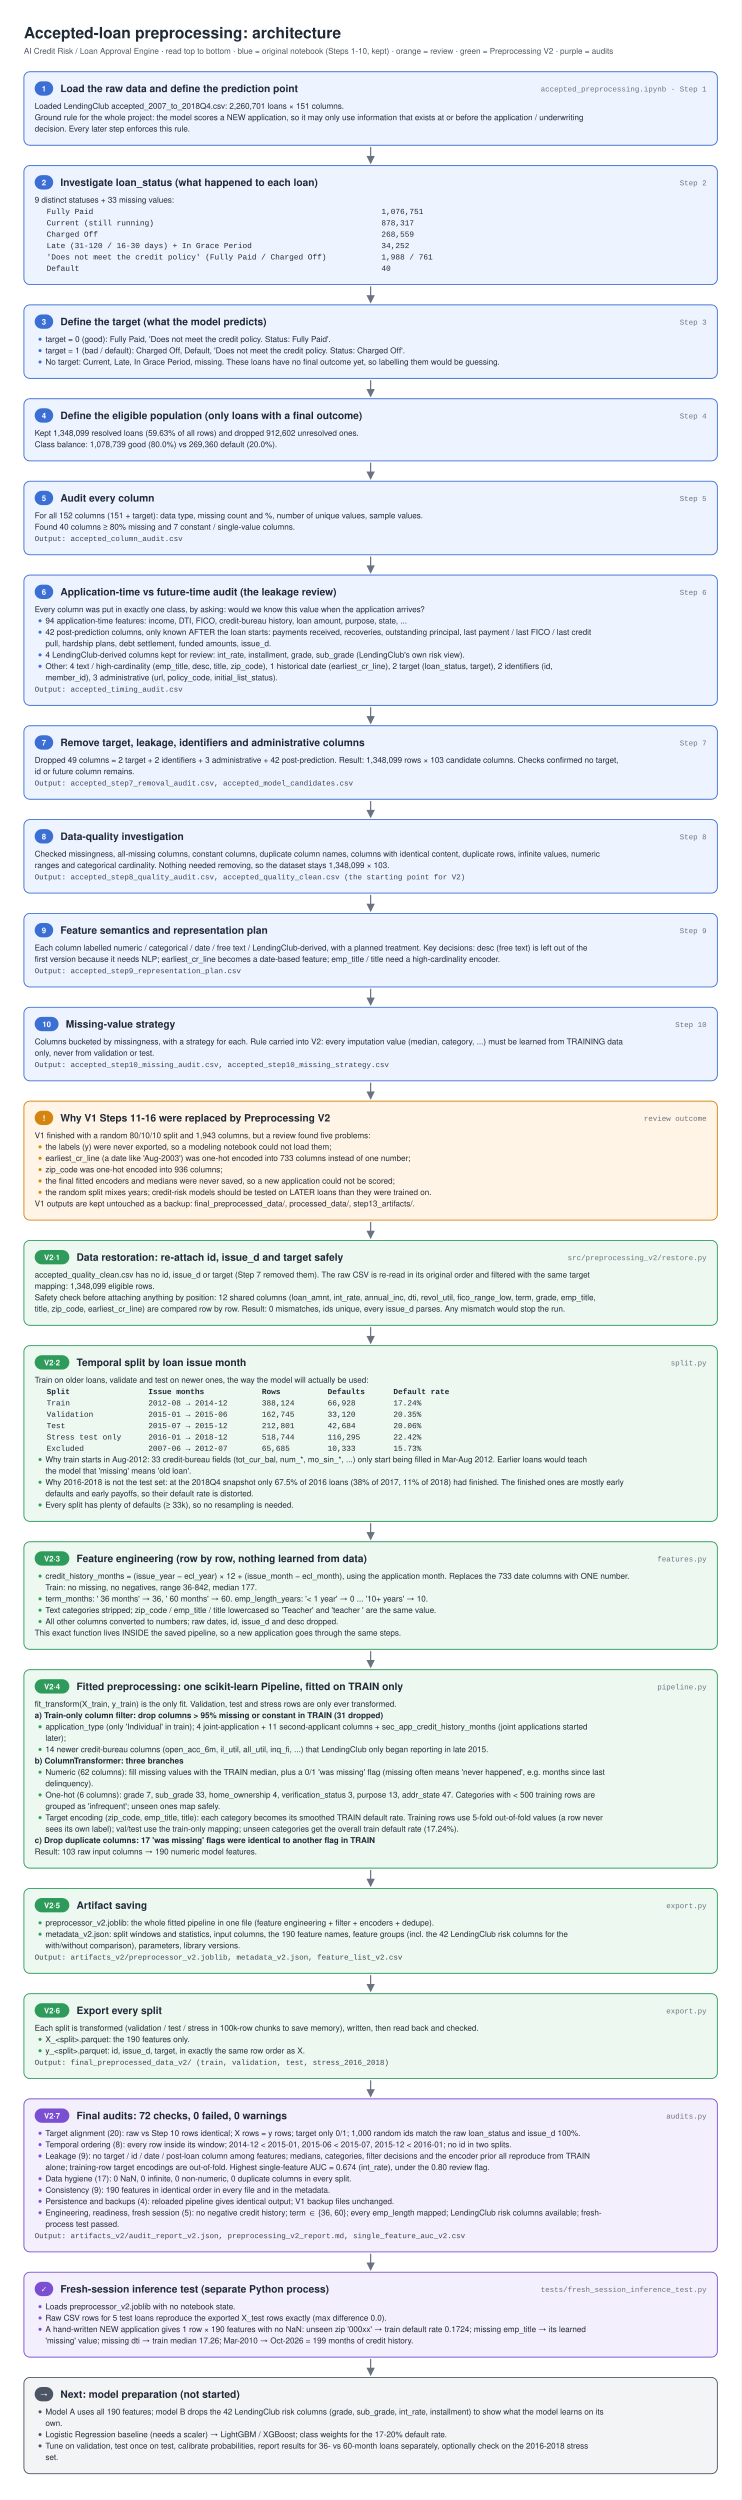
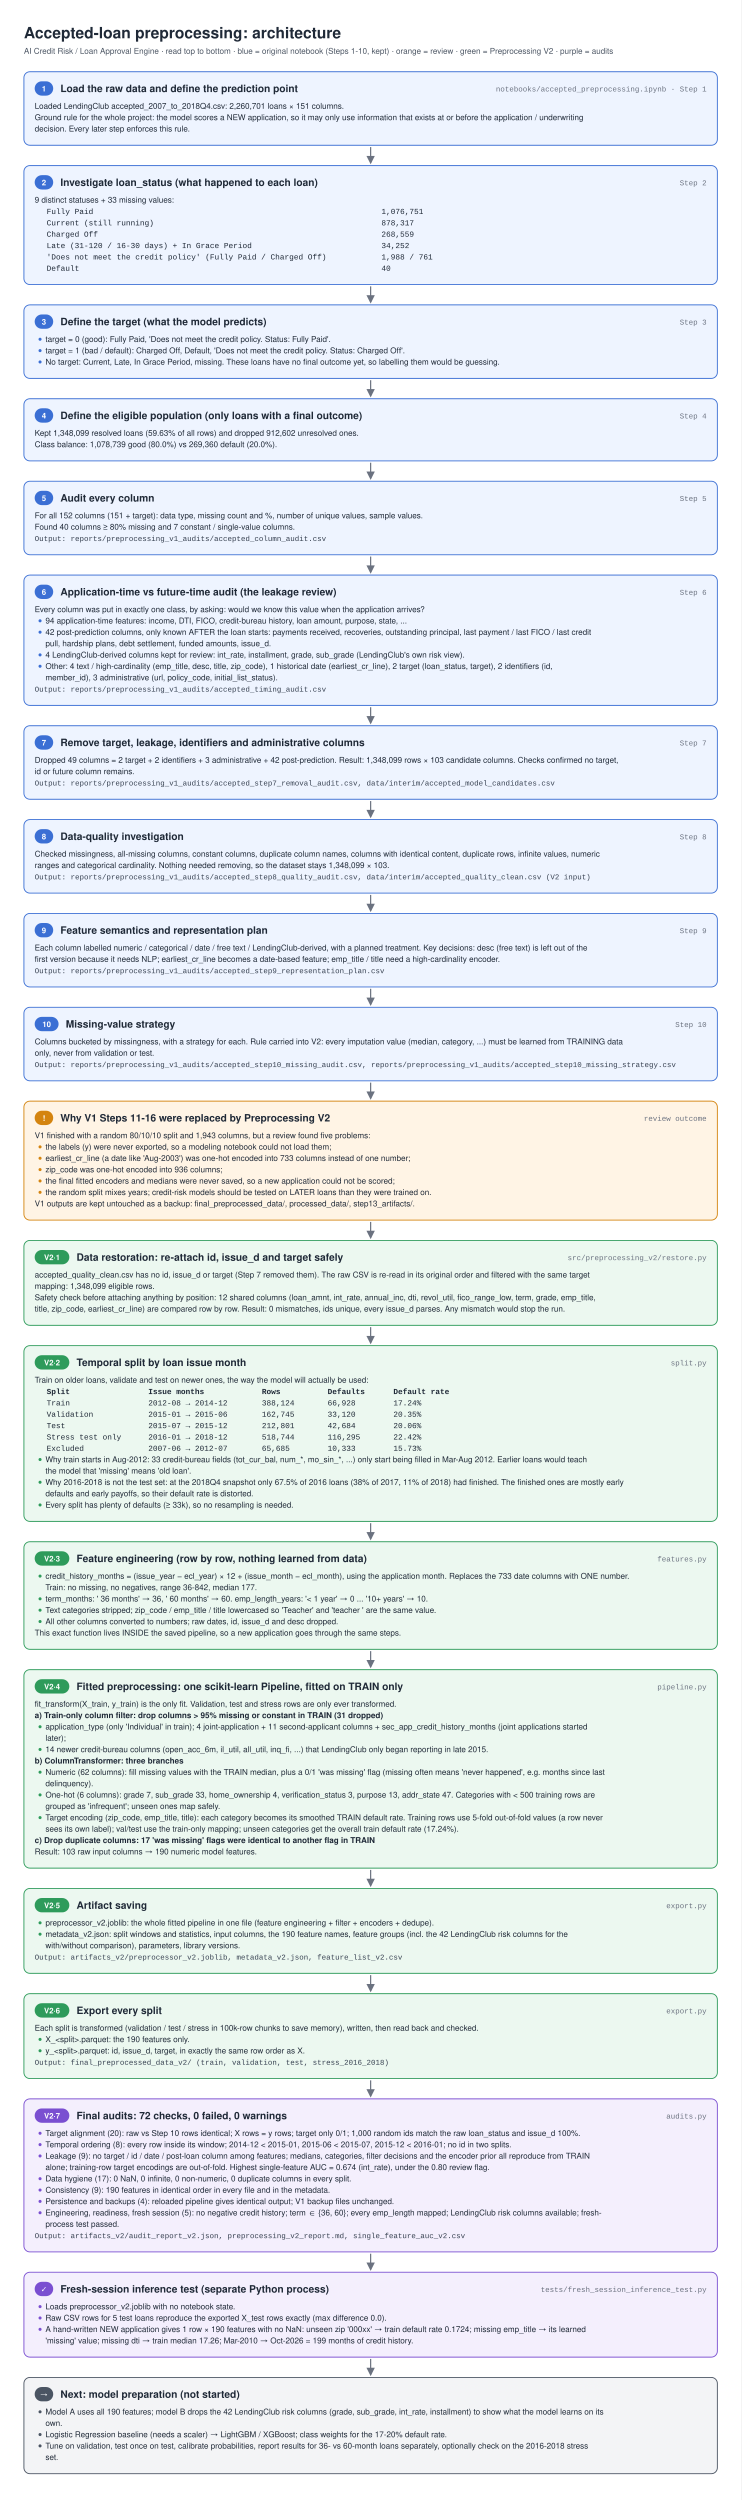
<svg xmlns="http://www.w3.org/2000/svg" width="1240" height="4182" viewBox="0 0 1240 4182">
  <style>
      text { font-family: 'Segoe UI', Helvetica, Arial, sans-serif; fill: #1f2937; }
      .title { font-size: 26px; font-weight: 700; }
      .sub { font-size: 13.5px; fill: #4b5563; }
      .step { font-size: 17px; font-weight: 700; }
      .badge { font-size: 13px; font-weight: 700; fill: #ffffff; }
      .tag { font-size: 12.5px; fill: #6b7280; font-family: Consolas, 'Courier New', monospace; }
      .body { font-size: 13.5px; }
      .head { font-size: 13.5px; font-weight: 700; }
      .out { font-size: 12.5px; fill: #374151; font-family: Consolas, 'Courier New', monospace; }
      .cell { font-size: 13px; font-family: Consolas, 'Courier New', monospace; }
      .cellh { font-size: 13px; font-weight: 700; font-family: Consolas, 'Courier New', monospace; }
    </style>
  <defs>
    <marker id="arrow" viewBox="0 0 10 10" refX="8" refY="5" markerWidth="7" markerHeight="7" orient="auto-start-reverse">
      <path d="M0,0 L10,5 L0,10 z" fill="#6b7280" />
    </marker>
  </defs>
  <rect width="1240" height="4182" fill="#ffffff" />
  <text x="40" y="64" class="title">Accepted-loan preprocessing: architecture</text>
  <text x="40" y="90" class="sub">AI Credit Risk / Loan Approval Engine · read top to bottom · blue = original notebook (Steps 1-10, kept) · orange = review · green = Preprocessing V2 · purple = audits</text>
  <rect x="40" y="120" width="1160" height="123" rx="10" fill="#eef4ff" stroke="#3b6fd4" stroke-width="1.5" />
  <rect x="58" y="136" width="31" height="24" rx="12" fill="#3b6fd4" />
  <text x="73.5" y="153" class="badge" text-anchor="middle">1</text>
  <text x="101" y="154" class="step">Load the raw data and define the prediction point</text>
-   <text x="1182" y="153" class="tag" text-anchor="end">accepted_preprocessing.ipynb · Step 1</text>
+   <text x="1182" y="153" class="tag" text-anchor="end">notebooks/accepted_preprocessing.ipynb · Step 1</text>
  <text x="58" y="182" class="body">Loaded LendingClub accepted_2007_to_2018Q4.csv: 2,260,701 loans × 151 columns.</text>
  <text x="58" y="201" class="body">Ground rule for the whole project: the model scores a NEW application, so it may only use information that exists at or before the application / underwriting</text>
  <text x="58" y="220" class="body">decision. Every later step enforces this rule.</text>
  <rect x="40" y="277" width="1160" height="199" rx="10" fill="#eef4ff" stroke="#3b6fd4" stroke-width="1.5" />
  <rect x="58" y="293" width="31" height="24" rx="12" fill="#3b6fd4" />
  <text x="73.5" y="310" class="badge" text-anchor="middle">2</text>
  <text x="101" y="311" class="step">Investigate loan_status (what happened to each loan)</text>
  <text x="1182" y="310" class="tag" text-anchor="end">Step 2</text>
  <text x="58" y="339" class="body">9 distinct statuses + 33 missing values:</text>
  <text x="78" y="358" class="cell">Fully Paid</text>
  <text x="638" y="358" class="cell">1,076,751</text>
  <text x="78" y="377" class="cell">Current (still running)</text>
  <text x="638" y="377" class="cell">878,317</text>
  <text x="78" y="396" class="cell">Charged Off</text>
  <text x="638" y="396" class="cell">268,559</text>
  <text x="78" y="415" class="cell">Late (31-120 / 16-30 days) + In Grace Period</text>
  <text x="638" y="415" class="cell">34,252</text>
  <text x="78" y="434" class="cell">'Does not meet the credit policy' (Fully Paid / Charged Off)</text>
  <text x="638" y="434" class="cell">1,988 / 761</text>
  <text x="78" y="453" class="cell">Default</text>
  <text x="638" y="453" class="cell">40</text>
  <rect x="40" y="510" width="1160" height="123" rx="10" fill="#eef4ff" stroke="#3b6fd4" stroke-width="1.5" />
  <rect x="58" y="526" width="31" height="24" rx="12" fill="#3b6fd4" />
  <text x="73.5" y="543" class="badge" text-anchor="middle">3</text>
  <text x="101" y="544" class="step">Define the target (what the model predicts)</text>
  <text x="1182" y="543" class="tag" text-anchor="end">Step 3</text>
  <circle cx="67" cy="567.5" r="2.6" fill="#3b6fd4" />
  <text x="76" y="572" class="body">target = 0 (good): Fully Paid, 'Does not meet the credit policy. Status: Fully Paid'.</text>
  <circle cx="67" cy="586.5" r="2.6" fill="#3b6fd4" />
  <text x="76" y="591" class="body">target = 1 (bad / default): Charged Off, Default, 'Does not meet the credit policy. Status: Charged Off'.</text>
  <circle cx="67" cy="605.5" r="2.6" fill="#3b6fd4" />
  <text x="76" y="610" class="body">No target: Current, Late, In Grace Period, missing. These loans have no final outcome yet, so labelling them would be guessing.</text>
  <rect x="40" y="667" width="1160" height="104" rx="10" fill="#eef4ff" stroke="#3b6fd4" stroke-width="1.5" />
  <rect x="58" y="683" width="31" height="24" rx="12" fill="#3b6fd4" />
  <text x="73.5" y="700" class="badge" text-anchor="middle">4</text>
  <text x="101" y="701" class="step">Define the eligible population (only loans with a final outcome)</text>
  <text x="1182" y="700" class="tag" text-anchor="end">Step 4</text>
  <text x="58" y="729" class="body">Kept 1,348,099 resolved loans (59.63% of all rows) and dropped 912,602 unresolved ones.</text>
  <text x="58" y="748" class="body">Class balance: 1,078,739 good (80.0%) vs 269,360 default (20.0%).</text>
  <rect x="40" y="805" width="1160" height="123" rx="10" fill="#eef4ff" stroke="#3b6fd4" stroke-width="1.5" />
  <rect x="58" y="821" width="31" height="24" rx="12" fill="#3b6fd4" />
  <text x="73.5" y="838" class="badge" text-anchor="middle">5</text>
  <text x="101" y="839" class="step">Audit every column</text>
  <text x="1182" y="838" class="tag" text-anchor="end">Step 5</text>
  <text x="58" y="867" class="body">For all 152 columns (151 + target): data type, missing count and %, number of unique values, sample values.</text>
  <text x="58" y="886" class="body">Found 40 columns ≥ 80% missing and 7 constant / single-value columns.</text>
-   <text x="58" y="905" class="out">Output: accepted_column_audit.csv</text>
+   <text x="58" y="905" class="out">Output: reports/preprocessing_v1_audits/accepted_column_audit.csv</text>
  <rect x="40" y="962" width="1160" height="218" rx="10" fill="#eef4ff" stroke="#3b6fd4" stroke-width="1.5" />
  <rect x="58" y="978" width="31" height="24" rx="12" fill="#3b6fd4" />
  <text x="73.5" y="995" class="badge" text-anchor="middle">6</text>
  <text x="101" y="996" class="step">Application-time vs future-time audit (the leakage review)</text>
  <text x="1182" y="995" class="tag" text-anchor="end">Step 6</text>
  <text x="58" y="1024" class="body">Every column was put in exactly one class, by asking: would we know this value when the application arrives?</text>
  <circle cx="67" cy="1038.5" r="2.6" fill="#3b6fd4" />
  <text x="76" y="1043" class="body">94 application-time features: income, DTI, FICO, credit-bureau history, loan amount, purpose, state, ...</text>
  <circle cx="67" cy="1057.5" r="2.6" fill="#3b6fd4" />
  <text x="76" y="1062" class="body">42 post-prediction columns, only known AFTER the loan starts: payments received, recoveries, outstanding principal, last payment / last FICO / last credit</text>
  <text x="76" y="1081" class="body">pull, hardship plans, debt settlement, funded amounts, issue_d.</text>
  <circle cx="67" cy="1095.5" r="2.6" fill="#3b6fd4" />
  <text x="76" y="1100" class="body">4 LendingClub-derived columns kept for review: int_rate, installment, grade, sub_grade (LendingClub's own risk view).</text>
  <circle cx="67" cy="1114.5" r="2.6" fill="#3b6fd4" />
  <text x="76" y="1119" class="body">Other: 4 text / high-cardinality (emp_title, desc, title, zip_code), 1 historical date (earliest_cr_line), 2 target (loan_status, target), 2 identifiers (id,</text>
  <text x="76" y="1138" class="body">member_id), 3 administrative (url, policy_code, initial_list_status).</text>
-   <text x="58" y="1157" class="out">Output: accepted_timing_audit.csv</text>
+   <text x="58" y="1157" class="out">Output: reports/preprocessing_v1_audits/accepted_timing_audit.csv</text>
  <rect x="40" y="1214" width="1160" height="123" rx="10" fill="#eef4ff" stroke="#3b6fd4" stroke-width="1.5" />
  <rect x="58" y="1230" width="31" height="24" rx="12" fill="#3b6fd4" />
  <text x="73.5" y="1247" class="badge" text-anchor="middle">7</text>
  <text x="101" y="1248" class="step">Remove target, leakage, identifiers and administrative columns</text>
  <text x="1182" y="1247" class="tag" text-anchor="end">Step 7</text>
  <text x="58" y="1276" class="body">Dropped 49 columns = 2 target + 2 identifiers + 3 administrative + 42 post-prediction. Result: 1,348,099 rows × 103 candidate columns. Checks confirmed no target,</text>
  <text x="58" y="1295" class="body">id or future column remains.</text>
-   <text x="58" y="1314" class="out">Output: accepted_step7_removal_audit.csv, accepted_model_candidates.csv</text>
+   <text x="58" y="1314" class="out">Output: reports/preprocessing_v1_audits/accepted_step7_removal_audit.csv, data/interim/accepted_model_candidates.csv</text>
  <rect x="40" y="1371" width="1160" height="123" rx="10" fill="#eef4ff" stroke="#3b6fd4" stroke-width="1.5" />
  <rect x="58" y="1387" width="31" height="24" rx="12" fill="#3b6fd4" />
  <text x="73.5" y="1404" class="badge" text-anchor="middle">8</text>
  <text x="101" y="1405" class="step">Data-quality investigation</text>
  <text x="1182" y="1404" class="tag" text-anchor="end">Step 8</text>
  <text x="58" y="1433" class="body">Checked missingness, all-missing columns, constant columns, duplicate column names, columns with identical content, duplicate rows, infinite values, numeric</text>
  <text x="58" y="1452" class="body">ranges and categorical cardinality. Nothing needed removing, so the dataset stays 1,348,099 × 103.</text>
-   <text x="58" y="1471" class="out">Output: accepted_step8_quality_audit.csv, accepted_quality_clean.csv  (the starting point for V2)</text>
+   <text x="58" y="1471" class="out">Output: reports/preprocessing_v1_audits/accepted_step8_quality_audit.csv, data/interim/accepted_quality_clean.csv (V2 input)</text>
  <rect x="40" y="1528" width="1160" height="123" rx="10" fill="#eef4ff" stroke="#3b6fd4" stroke-width="1.5" />
  <rect x="58" y="1544" width="31" height="24" rx="12" fill="#3b6fd4" />
  <text x="73.5" y="1561" class="badge" text-anchor="middle">9</text>
  <text x="101" y="1562" class="step">Feature semantics and representation plan</text>
  <text x="1182" y="1561" class="tag" text-anchor="end">Step 9</text>
  <text x="58" y="1590" class="body">Each column labelled numeric / categorical / date / free text / LendingClub-derived, with a planned treatment. Key decisions: desc (free text) is left out of the</text>
  <text x="58" y="1609" class="body">first version because it needs NLP; earliest_cr_line becomes a date-based feature; emp_title / title need a high-cardinality encoder.</text>
-   <text x="58" y="1628" class="out">Output: accepted_step9_representation_plan.csv</text>
+   <text x="58" y="1628" class="out">Output: reports/preprocessing_v1_audits/accepted_step9_representation_plan.csv</text>
  <rect x="40" y="1685" width="1160" height="123" rx="10" fill="#eef4ff" stroke="#3b6fd4" stroke-width="1.5" />
  <rect x="58" y="1701" width="40" height="24" rx="12" fill="#3b6fd4" />
  <text x="78.0" y="1718" class="badge" text-anchor="middle">10</text>
  <text x="110" y="1719" class="step">Missing-value strategy</text>
  <text x="1182" y="1718" class="tag" text-anchor="end">Step 10</text>
  <text x="58" y="1747" class="body">Columns bucketed by missingness, with a strategy for each. Rule carried into V2: every imputation value (median, category, ...) must be learned from TRAINING data</text>
  <text x="58" y="1766" class="body">only, never from validation or test.</text>
-   <text x="58" y="1785" class="out">Output: accepted_step10_missing_audit.csv, accepted_step10_missing_strategy.csv</text>
+   <text x="58" y="1785" class="out">Output: reports/preprocessing_v1_audits/accepted_step10_missing_audit.csv, reports/preprocessing_v1_audits/accepted_step10_missing_strategy.csv</text>
  <rect x="40" y="1842" width="1160" height="199" rx="10" fill="#fff4e5" stroke="#d4840f" stroke-width="1.5" />
  <rect x="58" y="1858" width="31" height="24" rx="12" fill="#d4840f" />
  <text x="73.5" y="1875" class="badge" text-anchor="middle">!</text>
  <text x="101" y="1876" class="step">Why V1 Steps 11-16 were replaced by Preprocessing V2</text>
  <text x="1182" y="1875" class="tag" text-anchor="end">review outcome</text>
  <text x="58" y="1904" class="body">V1 finished with a random 80/10/10 split and 1,943 columns, but a review found five problems:</text>
  <circle cx="67" cy="1918.5" r="2.6" fill="#d4840f" />
  <text x="76" y="1923" class="body">the labels (y) were never exported, so a modeling notebook could not load them;</text>
  <circle cx="67" cy="1937.5" r="2.6" fill="#d4840f" />
  <text x="76" y="1942" class="body">earliest_cr_line (a date like 'Aug-2003') was one-hot encoded into 733 columns instead of one number;</text>
  <circle cx="67" cy="1956.5" r="2.6" fill="#d4840f" />
  <text x="76" y="1961" class="body">zip_code was one-hot encoded into 936 columns;</text>
  <circle cx="67" cy="1975.5" r="2.6" fill="#d4840f" />
  <text x="76" y="1980" class="body">the final fitted encoders and medians were never saved, so a new application could not be scored;</text>
  <circle cx="67" cy="1994.5" r="2.6" fill="#d4840f" />
  <text x="76" y="1999" class="body">the random split mixes years; credit-risk models should be tested on LATER loans than they were trained on.</text>
  <text x="58" y="2018" class="body">V1 outputs are kept untouched as a backup: final_preprocessed_data/, processed_data/, step13_artifacts/.</text>
  <rect x="40" y="2075" width="1160" height="142" rx="10" fill="#ecf8f0" stroke="#2e9b5b" stroke-width="1.5" />
  <rect x="58" y="2091" width="58" height="24" rx="12" fill="#2e9b5b" />
  <text x="87.0" y="2108" class="badge" text-anchor="middle">V2·1</text>
  <text x="128" y="2109" class="step">Data restoration: re-attach id, issue_d and target safely</text>
  <text x="1182" y="2108" class="tag" text-anchor="end">src/preprocessing_v2/restore.py</text>
  <text x="58" y="2137" class="body">accepted_quality_clean.csv has no id, issue_d or target (Step 7 removed them). The raw CSV is re-read in its original order and filtered with the same target</text>
  <text x="58" y="2156" class="body">mapping: 1,348,099 eligible rows.</text>
  <text x="58" y="2175" class="body">Safety check before attaching anything by position: 12 shared columns (loan_amnt, int_rate, annual_inc, dti, revol_util, fico_range_low, term, grade, emp_title,</text>
  <text x="58" y="2194" class="body">title, zip_code, earliest_cr_line) are compared row by row. Result: 0 mismatches, ids unique, every issue_d parses. Any mismatch would stop the run.</text>
  <rect x="40" y="2251" width="1160" height="294" rx="10" fill="#ecf8f0" stroke="#2e9b5b" stroke-width="1.5" />
  <rect x="58" y="2267" width="58" height="24" rx="12" fill="#2e9b5b" />
  <text x="87.0" y="2284" class="badge" text-anchor="middle">V2·2</text>
  <text x="128" y="2285" class="step">Temporal split by loan issue month</text>
  <text x="1182" y="2284" class="tag" text-anchor="end">split.py</text>
  <text x="58" y="2313" class="body">Train on older loans, validate and test on newer ones, the way the model will actually be used:</text>
  <text x="78" y="2332" class="cellh">Split</text>
  <text x="248" y="2332" class="cellh">Issue months</text>
  <text x="438" y="2332" class="cellh">Rows</text>
  <text x="548" y="2332" class="cellh">Defaults</text>
  <text x="658" y="2332" class="cellh">Default rate</text>
  <text x="78" y="2351" class="cell">Train</text>
  <text x="248" y="2351" class="cell">2012-08 → 2014-12</text>
  <text x="438" y="2351" class="cell">388,124</text>
  <text x="548" y="2351" class="cell">66,928</text>
  <text x="658" y="2351" class="cell">17.24%</text>
  <text x="78" y="2370" class="cell">Validation</text>
  <text x="248" y="2370" class="cell">2015-01 → 2015-06</text>
  <text x="438" y="2370" class="cell">162,745</text>
  <text x="548" y="2370" class="cell">33,120</text>
  <text x="658" y="2370" class="cell">20.35%</text>
  <text x="78" y="2389" class="cell">Test</text>
  <text x="248" y="2389" class="cell">2015-07 → 2015-12</text>
  <text x="438" y="2389" class="cell">212,801</text>
  <text x="548" y="2389" class="cell">42,684</text>
  <text x="658" y="2389" class="cell">20.06%</text>
  <text x="78" y="2408" class="cell">Stress test only</text>
  <text x="248" y="2408" class="cell">2016-01 → 2018-12</text>
  <text x="438" y="2408" class="cell">518,744</text>
  <text x="548" y="2408" class="cell">116,295</text>
  <text x="658" y="2408" class="cell">22.42%</text>
  <text x="78" y="2427" class="cell">Excluded</text>
  <text x="248" y="2427" class="cell">2007-06 → 2012-07</text>
  <text x="438" y="2427" class="cell">65,685</text>
  <text x="548" y="2427" class="cell">10,333</text>
  <text x="658" y="2427" class="cell">15.73%</text>
  <circle cx="67" cy="2441.5" r="2.6" fill="#2e9b5b" />
  <text x="76" y="2446" class="body">Why train starts in Aug-2012: 33 credit-bureau fields (tot_cur_bal, num_*, mo_sin_*, ...) only start being filled in Mar-Aug 2012. Earlier loans would teach</text>
  <text x="76" y="2465" class="body">the model that 'missing' means 'old loan'.</text>
  <circle cx="67" cy="2479.5" r="2.6" fill="#2e9b5b" />
  <text x="76" y="2484" class="body">Why 2016-2018 is not the test set: at the 2018Q4 snapshot only 67.5% of 2016 loans (38% of 2017, 11% of 2018) had finished. The finished ones are mostly early</text>
  <text x="76" y="2503" class="body">defaults and early payoffs, so their default rate is distorted.</text>
  <circle cx="67" cy="2517.5" r="2.6" fill="#2e9b5b" />
  <text x="76" y="2522" class="body">Every split has plenty of defaults (≥ 33k), so no resampling is needed.</text>
  <rect x="40" y="2579" width="1160" height="180" rx="10" fill="#ecf8f0" stroke="#2e9b5b" stroke-width="1.5" />
  <rect x="58" y="2595" width="58" height="24" rx="12" fill="#2e9b5b" />
  <text x="87.0" y="2612" class="badge" text-anchor="middle">V2·3</text>
  <text x="128" y="2613" class="step">Feature engineering (row by row, nothing learned from data)</text>
  <text x="1182" y="2612" class="tag" text-anchor="end">features.py</text>
  <circle cx="67" cy="2636.5" r="2.6" fill="#2e9b5b" />
  <text x="76" y="2641" class="body">credit_history_months = (issue_year − ecl_year) × 12 + (issue_month − ecl_month), using the application month. Replaces the 733 date columns with ONE number.</text>
  <text x="76" y="2660" class="body">Train: no missing, no negatives, range 36-842, median 177.</text>
  <circle cx="67" cy="2674.5" r="2.6" fill="#2e9b5b" />
  <text x="76" y="2679" class="body">term_months: ' 36 months' → 36, ' 60 months' → 60.    emp_length_years: '&lt; 1 year' → 0 ... '10+ years' → 10.</text>
  <circle cx="67" cy="2693.5" r="2.6" fill="#2e9b5b" />
  <text x="76" y="2698" class="body">Text categories stripped; zip_code / emp_title / title lowercased so 'Teacher' and 'teacher ' are the same value.</text>
  <circle cx="67" cy="2712.5" r="2.6" fill="#2e9b5b" />
  <text x="76" y="2717" class="body">All other columns converted to numbers; raw dates, id, issue_d and desc dropped.</text>
  <text x="58" y="2736" class="body">This exact function lives INSIDE the saved pipeline, so a new application goes through the same steps.</text>
  <rect x="40" y="2793" width="1160" height="332" rx="10" fill="#ecf8f0" stroke="#2e9b5b" stroke-width="1.5" />
  <rect x="58" y="2809" width="58" height="24" rx="12" fill="#2e9b5b" />
  <text x="87.0" y="2826" class="badge" text-anchor="middle">V2·4</text>
  <text x="128" y="2827" class="step">Fitted preprocessing: one scikit-learn Pipeline, fitted on TRAIN only</text>
  <text x="1182" y="2826" class="tag" text-anchor="end">pipeline.py</text>
  <text x="58" y="2855" class="body">fit_transform(X_train, y_train) is the only fit. Validation, test and stress rows are only ever transformed.</text>
  <text x="58" y="2874" class="head" fill="#2e9b5b">a) Train-only column filter: drop columns &gt; 95% missing or constant in TRAIN (31 dropped)</text>
  <circle cx="67" cy="2888.5" r="2.6" fill="#2e9b5b" />
  <text x="76" y="2893" class="body">application_type (only 'Individual' in train); 4 joint-application + 11 second-applicant columns + sec_app_credit_history_months (joint applications started</text>
  <text x="76" y="2912" class="body">later);</text>
  <circle cx="67" cy="2926.5" r="2.6" fill="#2e9b5b" />
  <text x="76" y="2931" class="body">14 newer credit-bureau columns (open_acc_6m, il_util, all_util, inq_fi, ...) that LendingClub only began reporting in late 2015.</text>
  <text x="58" y="2950" class="head" fill="#2e9b5b">b) ColumnTransformer: three branches</text>
  <circle cx="67" cy="2964.5" r="2.6" fill="#2e9b5b" />
  <text x="76" y="2969" class="body">Numeric (62 columns): fill missing values with the TRAIN median, plus a 0/1 'was missing' flag (missing often means 'never happened', e.g. months since last</text>
  <text x="76" y="2988" class="body">delinquency).</text>
  <circle cx="67" cy="3002.5" r="2.6" fill="#2e9b5b" />
  <text x="76" y="3007" class="body">One-hot (6 columns): grade 7, sub_grade 33, home_ownership 4, verification_status 3, purpose 13, addr_state 47. Categories with &lt; 500 training rows are</text>
  <text x="76" y="3026" class="body">grouped as 'infrequent'; unseen ones map safely.</text>
  <circle cx="67" cy="3040.5" r="2.6" fill="#2e9b5b" />
  <text x="76" y="3045" class="body">Target encoding (zip_code, emp_title, title): each category becomes its smoothed TRAIN default rate. Training rows use 5-fold out-of-fold values (a row never</text>
  <text x="76" y="3064" class="body">sees its own label); val/test use the train-only mapping; unseen categories get the overall train default rate (17.24%).</text>
  <text x="58" y="3083" class="head" fill="#2e9b5b">c) Drop duplicate columns: 17 'was missing' flags were identical to another flag in TRAIN</text>
  <text x="58" y="3102" class="body">Result: 103 raw input columns → 190 numeric model features.</text>
  <rect x="40" y="3159" width="1160" height="142" rx="10" fill="#ecf8f0" stroke="#2e9b5b" stroke-width="1.5" />
  <rect x="58" y="3175" width="58" height="24" rx="12" fill="#2e9b5b" />
  <text x="87.0" y="3192" class="badge" text-anchor="middle">V2·5</text>
  <text x="128" y="3193" class="step">Artifact saving</text>
  <text x="1182" y="3192" class="tag" text-anchor="end">export.py</text>
  <circle cx="67" cy="3216.5" r="2.6" fill="#2e9b5b" />
  <text x="76" y="3221" class="body">preprocessor_v2.joblib: the whole fitted pipeline in one file (feature engineering + filter + encoders + dedupe).</text>
  <circle cx="67" cy="3235.5" r="2.6" fill="#2e9b5b" />
  <text x="76" y="3240" class="body">metadata_v2.json: split windows and statistics, input columns, the 190 feature names, feature groups (incl. the 42 LendingClub risk columns for the</text>
  <text x="76" y="3259" class="body">with/without comparison), parameters, library versions.</text>
  <text x="58" y="3278" class="out">Output: artifacts_v2/preprocessor_v2.joblib, metadata_v2.json, feature_list_v2.csv</text>
  <rect x="40" y="3335" width="1160" height="142" rx="10" fill="#ecf8f0" stroke="#2e9b5b" stroke-width="1.5" />
  <rect x="58" y="3351" width="58" height="24" rx="12" fill="#2e9b5b" />
  <text x="87.0" y="3368" class="badge" text-anchor="middle">V2·6</text>
  <text x="128" y="3369" class="step">Export every split</text>
  <text x="1182" y="3368" class="tag" text-anchor="end">export.py</text>
  <text x="58" y="3397" class="body">Each split is transformed (validation / test / stress in 100k-row chunks to save memory), written, then read back and checked.</text>
  <circle cx="67" cy="3411.5" r="2.6" fill="#2e9b5b" />
  <text x="76" y="3416" class="body">X_&lt;split&gt;.parquet: the 190 features only.</text>
  <circle cx="67" cy="3430.5" r="2.6" fill="#2e9b5b" />
  <text x="76" y="3435" class="body">y_&lt;split&gt;.parquet: id, issue_d, target, in exactly the same row order as X.</text>
  <text x="58" y="3454" class="out">Output: final_preprocessed_data_v2/  (train, validation, test, stress_2016_2018)</text>
  <rect x="40" y="3511" width="1160" height="256" rx="10" fill="#f4effd" stroke="#7a4fd1" stroke-width="1.5" />
  <rect x="58" y="3527" width="58" height="24" rx="12" fill="#7a4fd1" />
  <text x="87.0" y="3544" class="badge" text-anchor="middle">V2·7</text>
  <text x="128" y="3545" class="step">Final audits: 72 checks, 0 failed, 0 warnings</text>
  <text x="1182" y="3544" class="tag" text-anchor="end">audits.py</text>
  <circle cx="67" cy="3568.5" r="2.6" fill="#7a4fd1" />
  <text x="76" y="3573" class="body">Target alignment (20): raw vs Step 10 rows identical; X rows = y rows; target only 0/1; 1,000 random ids match the raw loan_status and issue_d 100%.</text>
  <circle cx="67" cy="3587.5" r="2.6" fill="#7a4fd1" />
  <text x="76" y="3592" class="body">Temporal ordering (8): every row inside its window; 2014-12 &lt; 2015-01, 2015-06 &lt; 2015-07, 2015-12 &lt; 2016-01; no id in two splits.</text>
  <circle cx="67" cy="3606.5" r="2.6" fill="#7a4fd1" />
  <text x="76" y="3611" class="body">Leakage (9): no target / id / date / post-loan column among features; medians, categories, filter decisions and the encoder prior all reproduce from TRAIN</text>
  <text x="76" y="3630" class="body">alone; training-row target encodings are out-of-fold. Highest single-feature AUC = 0.674 (int_rate), under the 0.80 review flag.</text>
  <circle cx="67" cy="3644.5" r="2.6" fill="#7a4fd1" />
  <text x="76" y="3649" class="body">Data hygiene (17): 0 NaN, 0 infinite, 0 non-numeric, 0 duplicate columns in every split.</text>
  <circle cx="67" cy="3663.5" r="2.6" fill="#7a4fd1" />
  <text x="76" y="3668" class="body">Consistency (9): 190 features in identical order in every file and in the metadata.</text>
  <circle cx="67" cy="3682.5" r="2.6" fill="#7a4fd1" />
  <text x="76" y="3687" class="body">Persistence and backups (4): reloaded pipeline gives identical output; V1 backup files unchanged.</text>
  <circle cx="67" cy="3701.5" r="2.6" fill="#7a4fd1" />
  <text x="76" y="3706" class="body">Engineering, readiness, fresh session (5): no negative credit history; term ∈ {36, 60}; every emp_length mapped; LendingClub risk columns available; fresh-</text>
  <text x="76" y="3725" class="body">process test passed.</text>
  <text x="58" y="3744" class="out">Output: artifacts_v2/audit_report_v2.json, preprocessing_v2_report.md, single_feature_auc_v2.csv</text>
  <rect x="40" y="3801" width="1160" height="142" rx="10" fill="#f4effd" stroke="#7a4fd1" stroke-width="1.5" />
  <rect x="58" y="3817" width="31" height="24" rx="12" fill="#7a4fd1" />
  <text x="73.5" y="3834" class="badge" text-anchor="middle">✓</text>
  <text x="101" y="3835" class="step">Fresh-session inference test (separate Python process)</text>
  <text x="1182" y="3834" class="tag" text-anchor="end">tests/fresh_session_inference_test.py</text>
  <circle cx="67" cy="3858.5" r="2.6" fill="#7a4fd1" />
  <text x="76" y="3863" class="body">Loads preprocessor_v2.joblib with no notebook state.</text>
  <circle cx="67" cy="3877.5" r="2.6" fill="#7a4fd1" />
  <text x="76" y="3882" class="body">Raw CSV rows for 5 test loans reproduce the exported X_test rows exactly (max difference 0.0).</text>
  <circle cx="67" cy="3896.5" r="2.6" fill="#7a4fd1" />
  <text x="76" y="3901" class="body">A hand-written NEW application gives 1 row × 190 features with no NaN: unseen zip '000xx' → train default rate 0.1724; missing emp_title → its learned</text>
  <text x="76" y="3920" class="body">'missing' value; missing dti → train median 17.26; Mar-2010 → Oct-2026 = 199 months of credit history.</text>
  <rect x="40" y="3977" width="1160" height="161" rx="10" fill="#f3f4f6" stroke="#4b5563" stroke-width="1.5" />
  <rect x="58" y="3993" width="31" height="24" rx="12" fill="#4b5563" />
  <text x="73.5" y="4010" class="badge" text-anchor="middle">→</text>
  <text x="101" y="4011" class="step">Next: model preparation (not started)</text>
  <circle cx="67" cy="4034.5" r="2.6" fill="#4b5563" />
  <text x="76" y="4039" class="body">Model A uses all 190 features; model B drops the 42 LendingClub risk columns (grade, sub_grade, int_rate, installment) to show what the model learns on its</text>
  <text x="76" y="4058" class="body">own.</text>
  <circle cx="67" cy="4072.5" r="2.6" fill="#4b5563" />
  <text x="76" y="4077" class="body">Logistic Regression baseline (needs a scaler) → LightGBM / XGBoost; class weights for the 17-20% default rate.</text>
  <circle cx="67" cy="4091.5" r="2.6" fill="#4b5563" />
  <text x="76" y="4096" class="body">Tune on validation, test once on test, calibrate probabilities, report results for 36- vs 60-month loans separately, optionally check on the 2016-2018 stress</text>
  <text x="76" y="4115" class="body">set.</text>
  <line x1="620.0" y1="246" x2="620.0" y2="272" stroke="#6b7280" stroke-width="2" marker-end="url(#arrow)" />
  <line x1="620.0" y1="479" x2="620.0" y2="505" stroke="#6b7280" stroke-width="2" marker-end="url(#arrow)" />
  <line x1="620.0" y1="636" x2="620.0" y2="662" stroke="#6b7280" stroke-width="2" marker-end="url(#arrow)" />
  <line x1="620.0" y1="774" x2="620.0" y2="800" stroke="#6b7280" stroke-width="2" marker-end="url(#arrow)" />
  <line x1="620.0" y1="931" x2="620.0" y2="957" stroke="#6b7280" stroke-width="2" marker-end="url(#arrow)" />
  <line x1="620.0" y1="1183" x2="620.0" y2="1209" stroke="#6b7280" stroke-width="2" marker-end="url(#arrow)" />
  <line x1="620.0" y1="1340" x2="620.0" y2="1366" stroke="#6b7280" stroke-width="2" marker-end="url(#arrow)" />
  <line x1="620.0" y1="1497" x2="620.0" y2="1523" stroke="#6b7280" stroke-width="2" marker-end="url(#arrow)" />
  <line x1="620.0" y1="1654" x2="620.0" y2="1680" stroke="#6b7280" stroke-width="2" marker-end="url(#arrow)" />
  <line x1="620.0" y1="1811" x2="620.0" y2="1837" stroke="#6b7280" stroke-width="2" marker-end="url(#arrow)" />
  <line x1="620.0" y1="2044" x2="620.0" y2="2070" stroke="#6b7280" stroke-width="2" marker-end="url(#arrow)" />
  <line x1="620.0" y1="2220" x2="620.0" y2="2246" stroke="#6b7280" stroke-width="2" marker-end="url(#arrow)" />
  <line x1="620.0" y1="2548" x2="620.0" y2="2574" stroke="#6b7280" stroke-width="2" marker-end="url(#arrow)" />
  <line x1="620.0" y1="2762" x2="620.0" y2="2788" stroke="#6b7280" stroke-width="2" marker-end="url(#arrow)" />
  <line x1="620.0" y1="3128" x2="620.0" y2="3154" stroke="#6b7280" stroke-width="2" marker-end="url(#arrow)" />
  <line x1="620.0" y1="3304" x2="620.0" y2="3330" stroke="#6b7280" stroke-width="2" marker-end="url(#arrow)" />
  <line x1="620.0" y1="3480" x2="620.0" y2="3506" stroke="#6b7280" stroke-width="2" marker-end="url(#arrow)" />
  <line x1="620.0" y1="3770" x2="620.0" y2="3796" stroke="#6b7280" stroke-width="2" marker-end="url(#arrow)" />
  <line x1="620.0" y1="3946" x2="620.0" y2="3972" stroke="#6b7280" stroke-width="2" marker-end="url(#arrow)" />
</svg>
